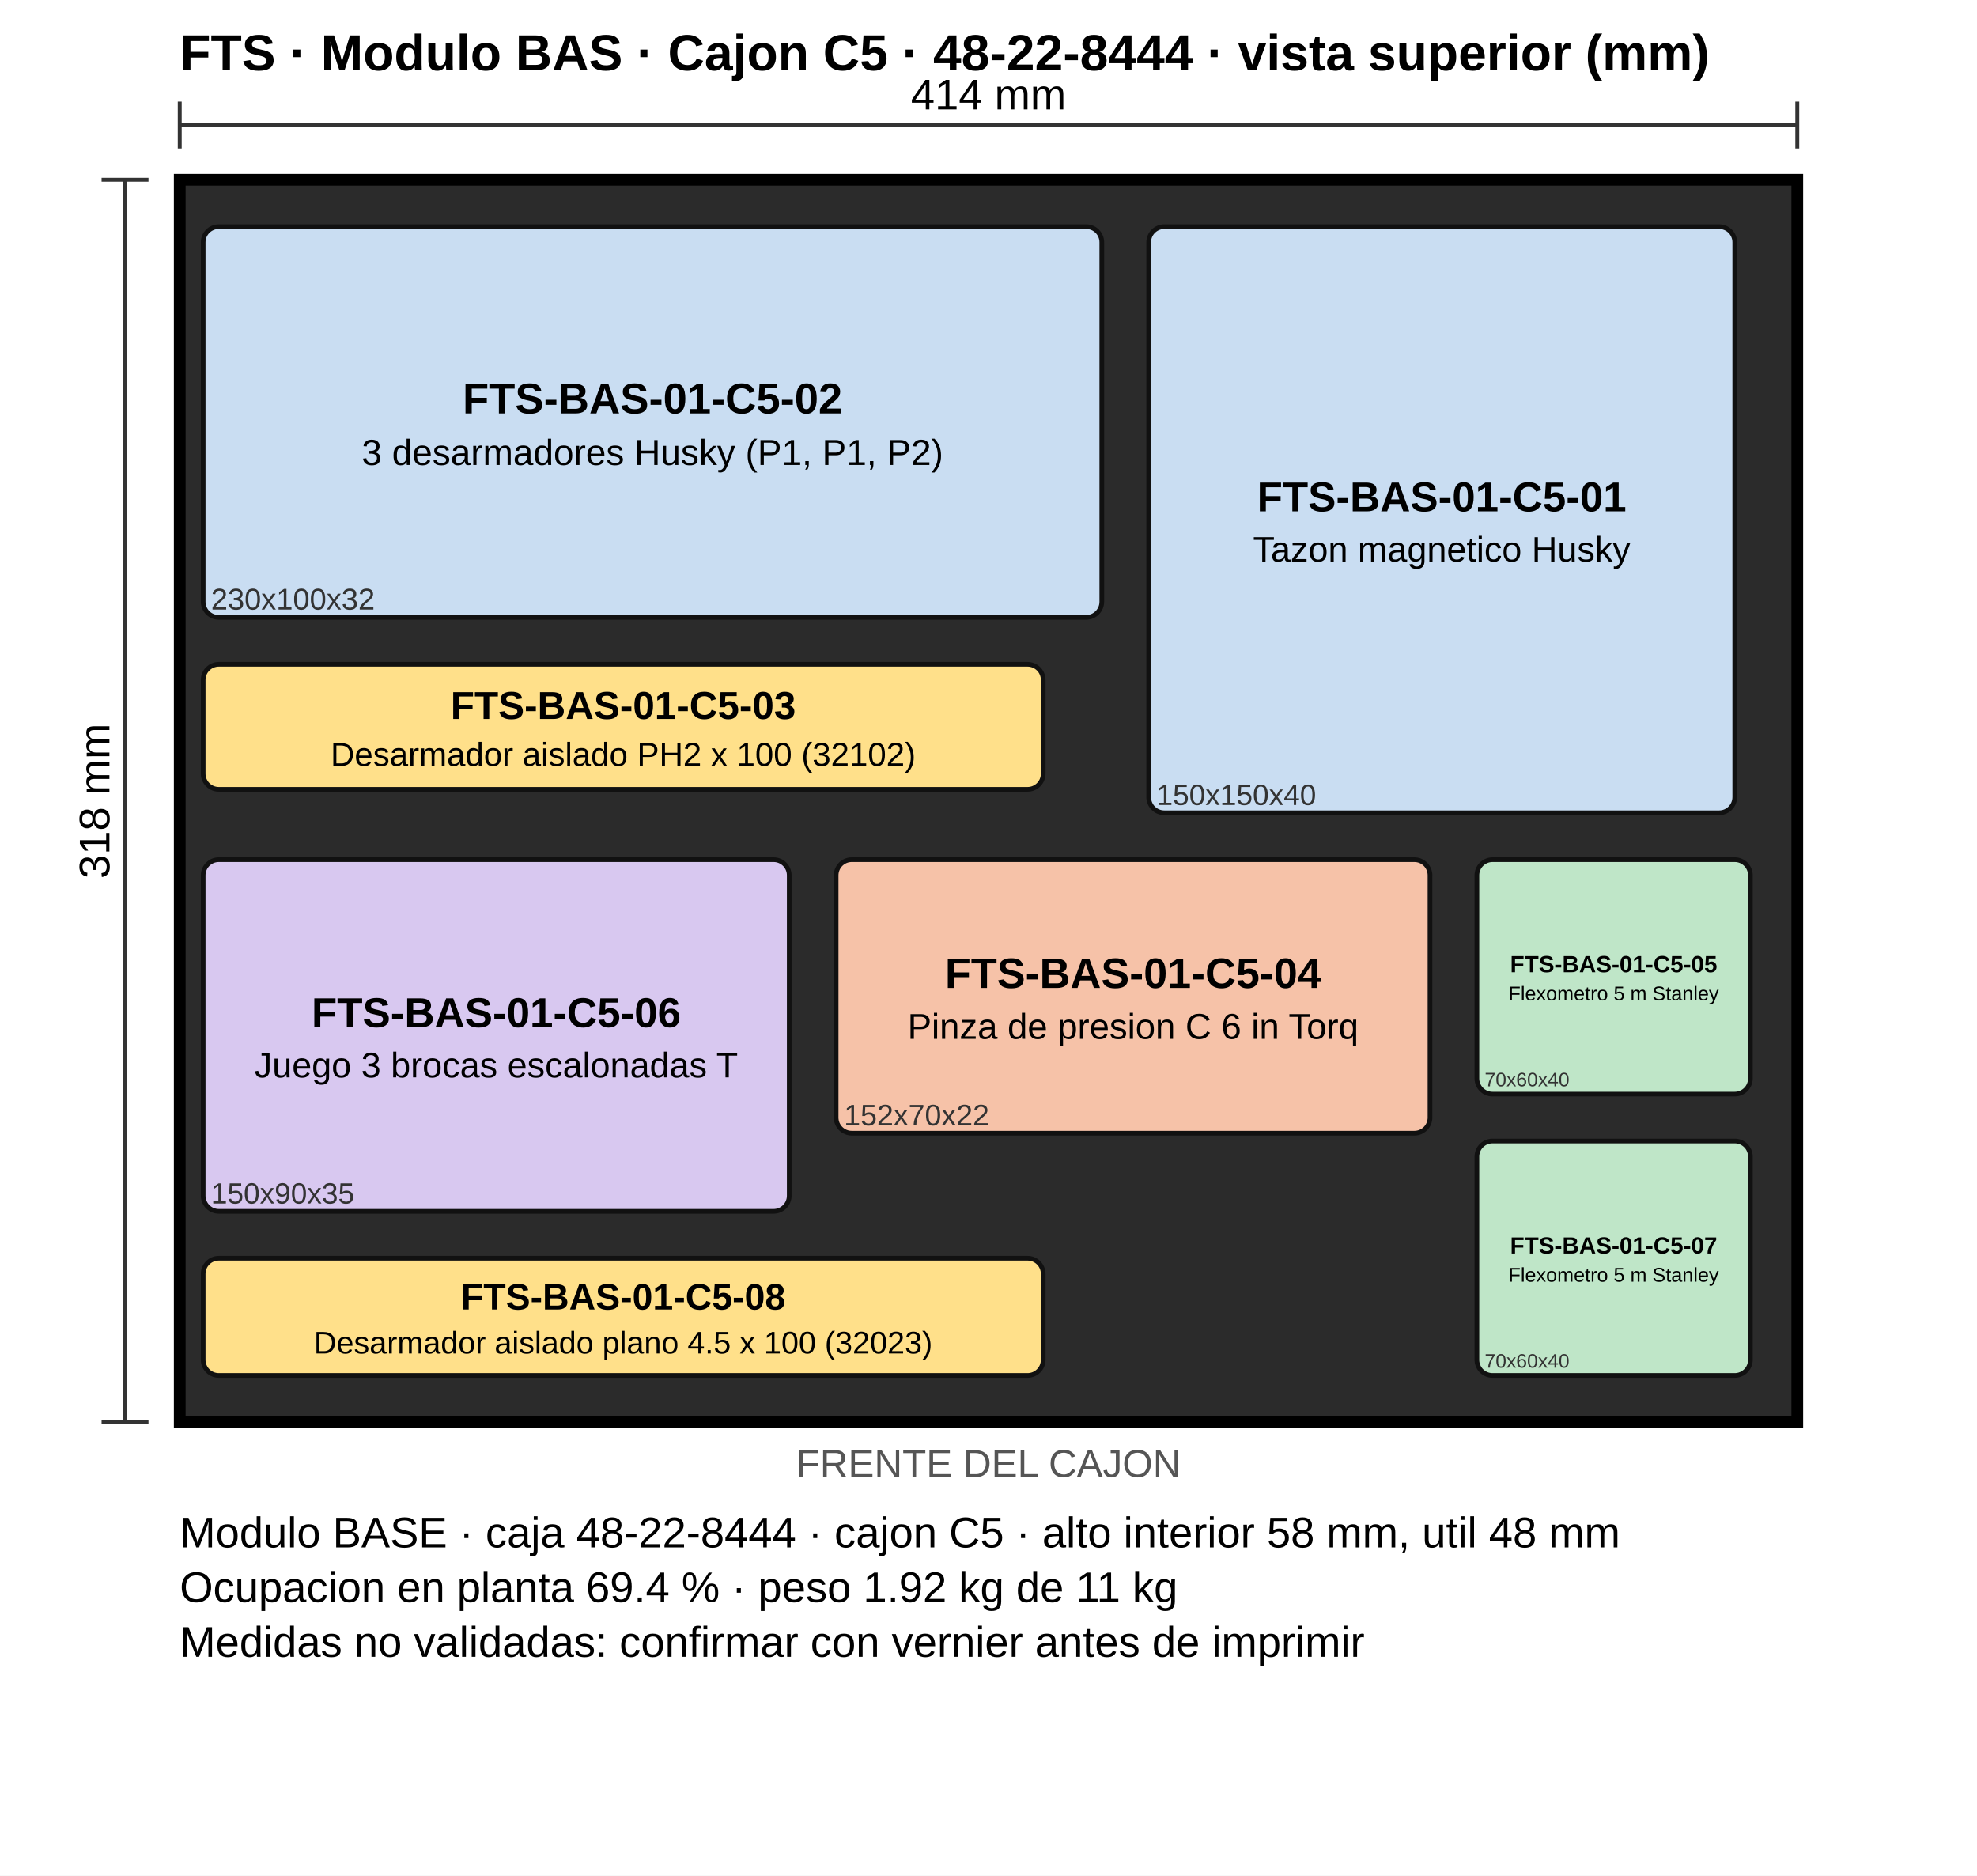
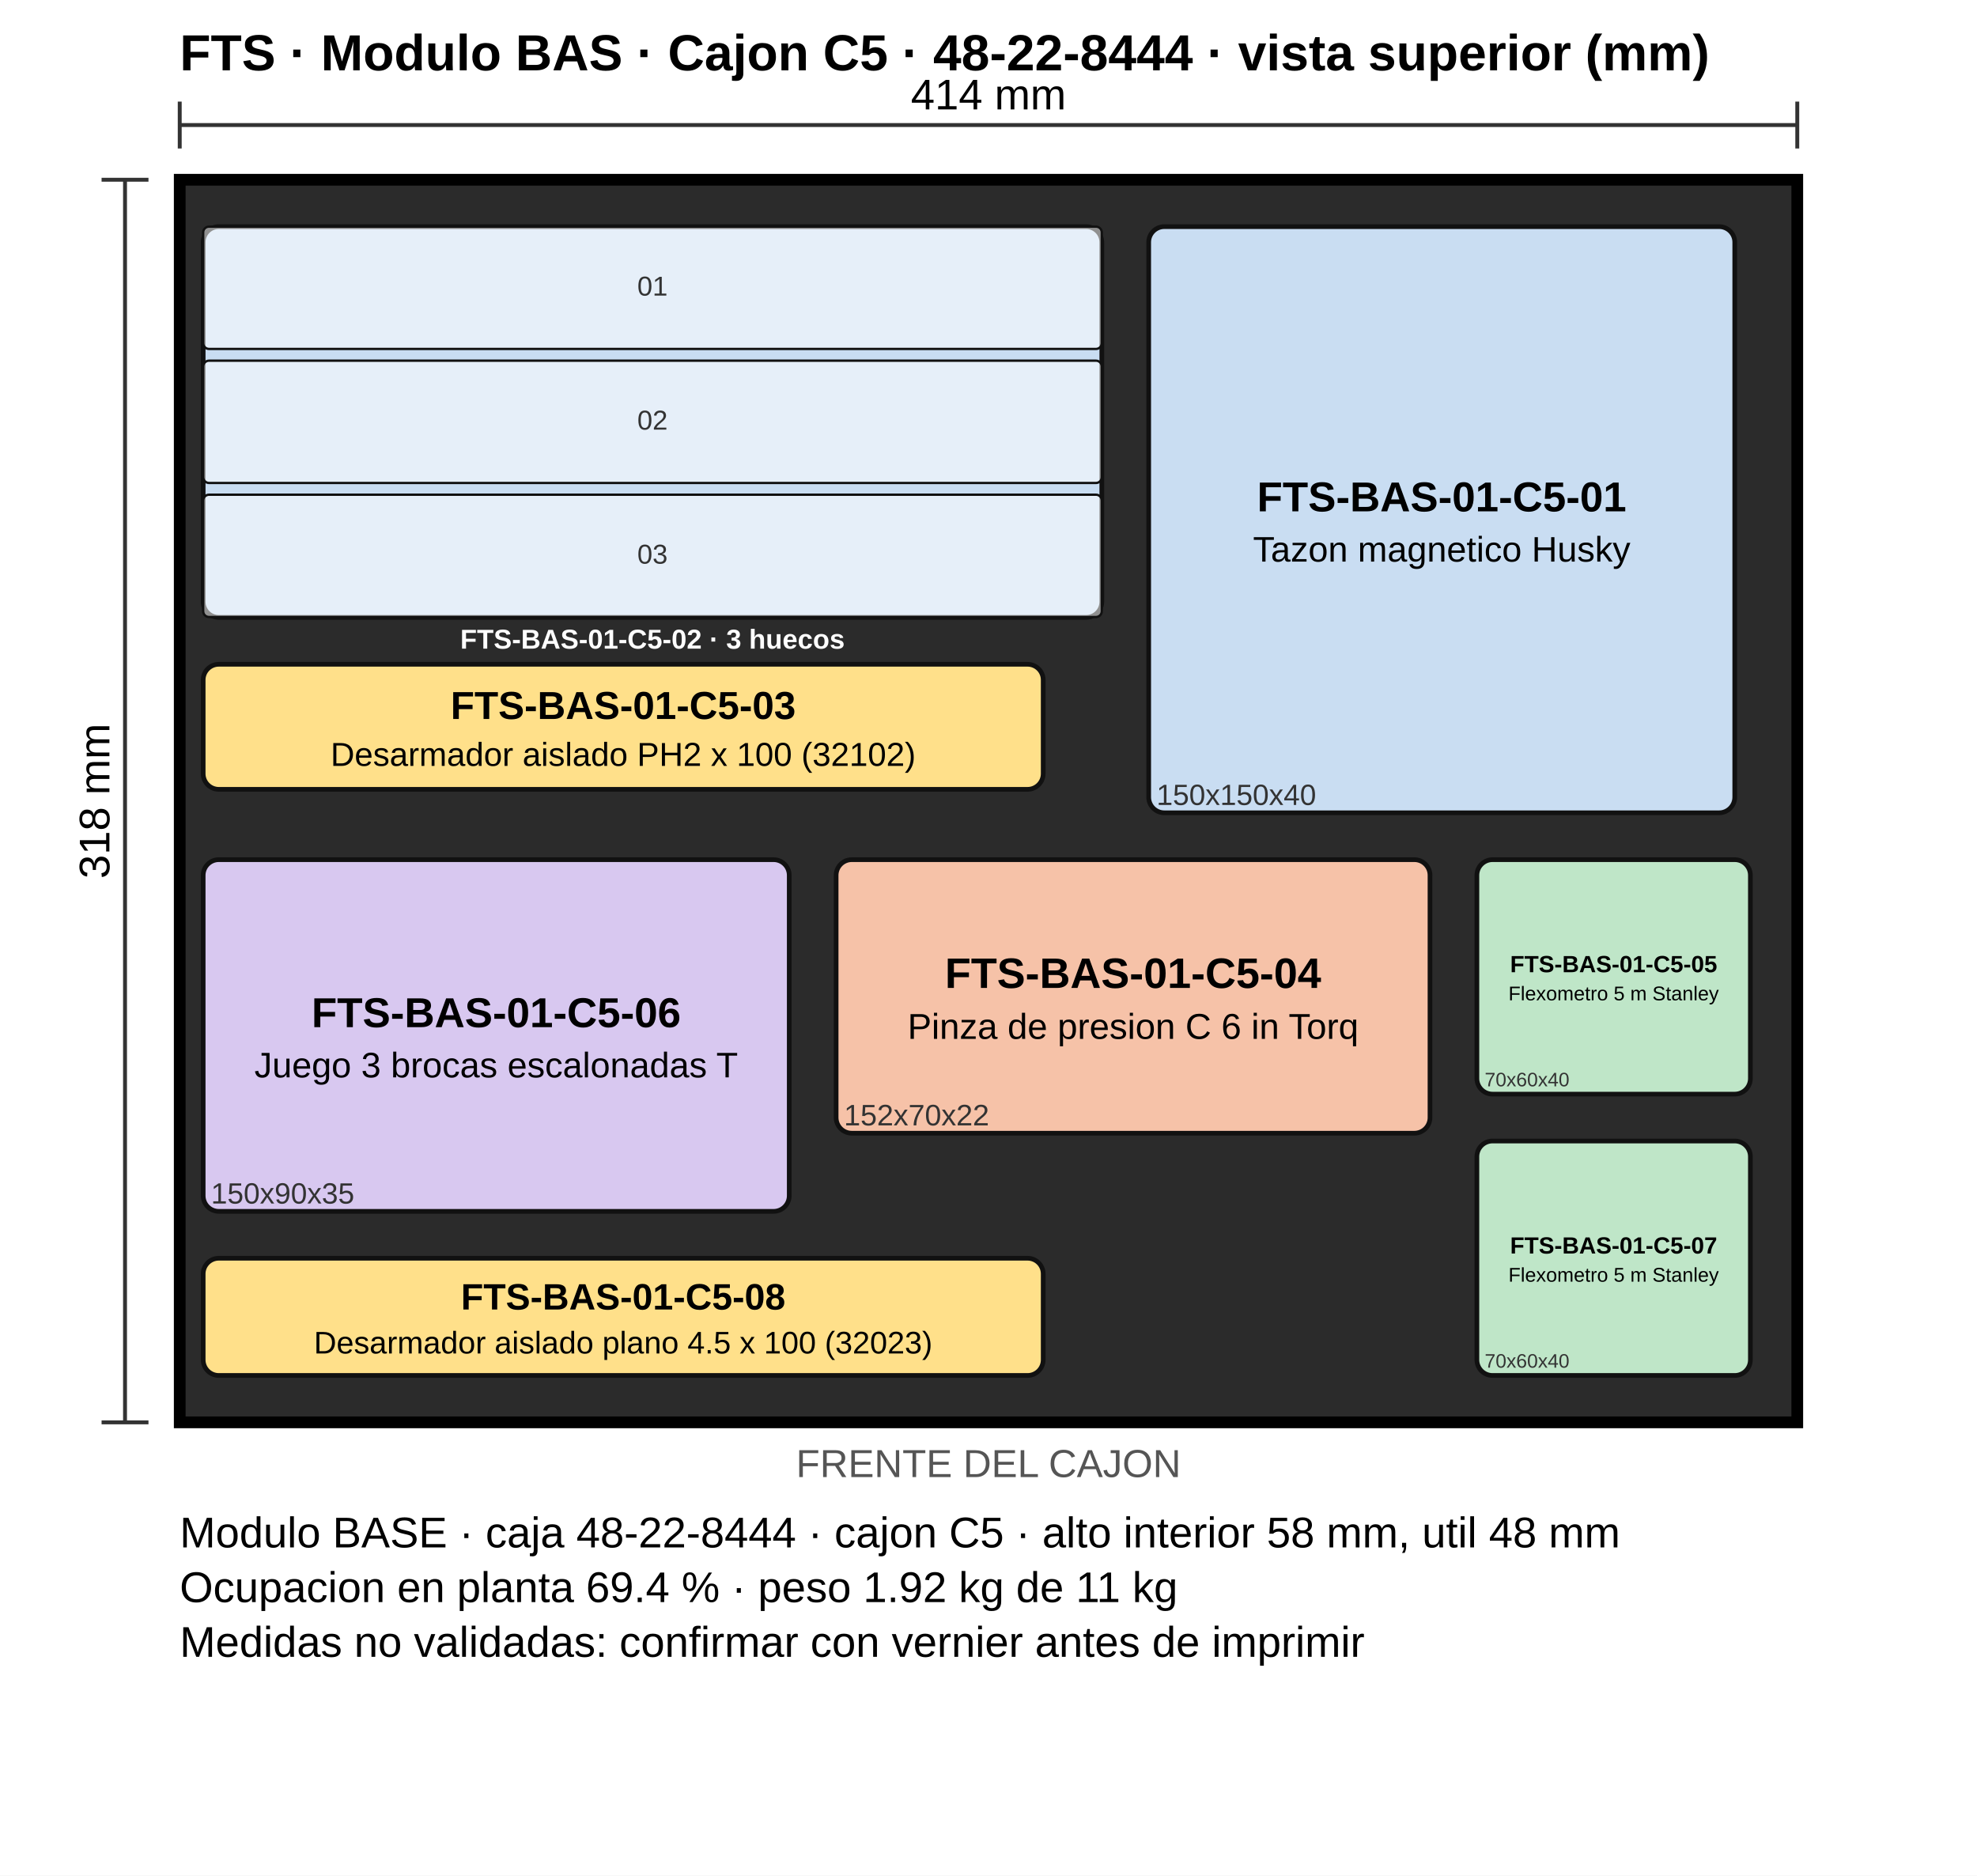
<svg xmlns="http://www.w3.org/2000/svg" viewBox="0 0 506 480" width="810" font-family="Arial, sans-serif">
  <rect x="0" y="0" width="506" height="480" fill="#ffffff" />
  <text x="46" y="18" font-size="13" font-weight="bold">FTS · Modulo BAS · Cajon C5 · 48-22-8444 · vista superior (mm)</text>
  <rect x="46" y="46" width="414" height="318" fill="#2b2b2b" stroke="#000" stroke-width="3" />
  <line x1="46" y1="32" x2="460" y2="32" stroke="#333" stroke-width="1" />
  <line x1="46" y1="26" x2="46" y2="38" stroke="#333" />
  <line x1="460" y1="26" x2="460" y2="38" stroke="#333" />
  <text x="253.0" y="28" font-size="11" text-anchor="middle">414 mm</text>
  <line x1="32" y1="46" x2="32" y2="364" stroke="#333" />
  <line x1="26" y1="46" x2="38" y2="46" stroke="#333" />
  <line x1="26" y1="364" x2="38" y2="364" stroke="#333" />
  <text x="28" y="205.0" font-size="11" text-anchor="middle" transform="rotate(-90 28 205.0)">318 mm</text>
  <text x="253.0" y="378" font-size="10" text-anchor="middle" fill="#555">FRENTE DEL CAJON</text>
  <rect x="294.0" y="58" width="150.0" height="150.0" rx="4" fill="#C9DDF2" stroke="#111" stroke-width="1.2" />
  <text x="369.0" y="130.857" font-size="10.7" text-anchor="middle" font-weight="bold">FTS-BAS-01-C5-01</text>
  <text x="369.0" y="143.714" font-size="9.1" text-anchor="middle">Tazon magnetico Husky</text>
  <text x="296.0" y="206.0" font-size="7.5" fill="#333">150x150x40</text>
  <rect x="52" y="58" width="230.0" height="100.0" rx="4" fill="#C9DDF2" stroke="#111" stroke-width="1.2" />
-   <text x="167.0" y="105.8" font-size="11.0" text-anchor="middle" font-weight="bold">FTS-BAS-01-C5-02</text>
-   <text x="167.0" y="119.0" font-size="9.3" text-anchor="middle">3 desarmadores Husky (P1, P1, P2)</text>
-   <text x="54" y="156.0" font-size="7.7" fill="#333">230x100x32</text>
+   <rect x="52.0" y="58.0" width="230" height="31.3" rx="1.5" fill="#fff8" stroke="#111" stroke-width="0.6" />
+   <text x="167.0" y="75.65" font-size="7.0" text-anchor="middle" fill="#333">01</text>
+   <rect x="52.0" y="92.3" width="230" height="31.3" rx="1.5" fill="#fff8" stroke="#111" stroke-width="0.6" />
+   <text x="167.0" y="109.95" font-size="7.0" text-anchor="middle" fill="#333">02</text>
+   <rect x="52.0" y="126.6" width="230" height="31.3" rx="1.5" fill="#fff8" stroke="#111" stroke-width="0.6" />
+   <text x="167.0" y="144.25" font-size="7.0" text-anchor="middle" fill="#333">03</text>
+   <text x="167.0" y="166.0" font-size="7" text-anchor="middle" font-weight="bold" fill="#fff">FTS-BAS-01-C5-02 · 3 huecos</text>
  <rect x="52" y="170.0" width="215.0" height="32.0" rx="4" fill="#FFE08A" stroke="#111" stroke-width="1.2" />
  <text x="159.5" y="184.0" font-size="10.0" text-anchor="middle" font-weight="bold">FTS-BAS-01-C5-03</text>
  <text x="159.5" y="196.0" font-size="8.5" text-anchor="middle">Desarmador aislado PH2 x 100 (32102)</text>
  <rect x="214.0" y="220.0" width="152.0" height="70.0" rx="4" fill="#F6C2A8" stroke="#111" stroke-width="1.2" />
  <text x="290.0" y="252.829" font-size="10.9" text-anchor="middle" font-weight="bold">FTS-BAS-01-C5-04</text>
  <text x="290.0" y="265.857" font-size="9.2" text-anchor="middle">Pinza de presion C 6 in Torq</text>
  <text x="216.0" y="288.0" font-size="7.6" fill="#333">152x70x22</text>
  <rect x="378.0" y="220.0" width="70.0" height="60.0" rx="4" fill="#BFE6C8" stroke="#111" stroke-width="1.2" />
  <text x="413.0" y="248.8" font-size="6.0" text-anchor="middle" font-weight="bold">FTS-BAS-01-C5-05</text>
  <text x="413.0" y="256.0" font-size="5.1" text-anchor="middle">Flexometro 5 m Stanley </text>
  <text x="380.0" y="278.0" font-size="5.0" fill="#333">70x60x40</text>
  <rect x="52" y="220.0" width="150.0" height="90.0" rx="4" fill="#D8C8F0" stroke="#111" stroke-width="1.2" />
  <text x="127.0" y="262.857" font-size="10.7" text-anchor="middle" font-weight="bold">FTS-BAS-01-C5-06</text>
  <text x="127.0" y="275.714" font-size="9.1" text-anchor="middle">Juego 3 brocas escalonadas T</text>
  <text x="54" y="308.0" font-size="7.5" fill="#333">150x90x35</text>
  <rect x="378.0" y="292.0" width="70.0" height="60.0" rx="4" fill="#BFE6C8" stroke="#111" stroke-width="1.2" />
  <text x="413.0" y="320.8" font-size="6.0" text-anchor="middle" font-weight="bold">FTS-BAS-01-C5-07</text>
  <text x="413.0" y="328.0" font-size="5.1" text-anchor="middle">Flexometro 5 m Stanley </text>
  <text x="380.0" y="350.0" font-size="5.0" fill="#333">70x60x40</text>
  <rect x="52" y="322.0" width="215.0" height="30.0" rx="4" fill="#FFE08A" stroke="#111" stroke-width="1.2" />
  <text x="159.5" y="335.125" font-size="9.4" text-anchor="middle" font-weight="bold">FTS-BAS-01-C5-08</text>
  <text x="159.5" y="346.375" font-size="8.0" text-anchor="middle">Desarmador aislado plano 4.5 x 100 (32023)</text>
  <text x="46" y="396" font-size="11" fill="#000">Modulo BASE · caja 48-22-8444 · cajon C5 · alto interior 58 mm, util 48 mm</text>
  <text x="46" y="410" font-size="11" fill="#000">Ocupacion en planta 69.4 % · peso 1.92 kg de 11 kg</text>
  <text x="46" y="424" font-size="11" fill="#000">Medidas no validadas: confirmar con vernier antes de imprimir</text>
</svg>
